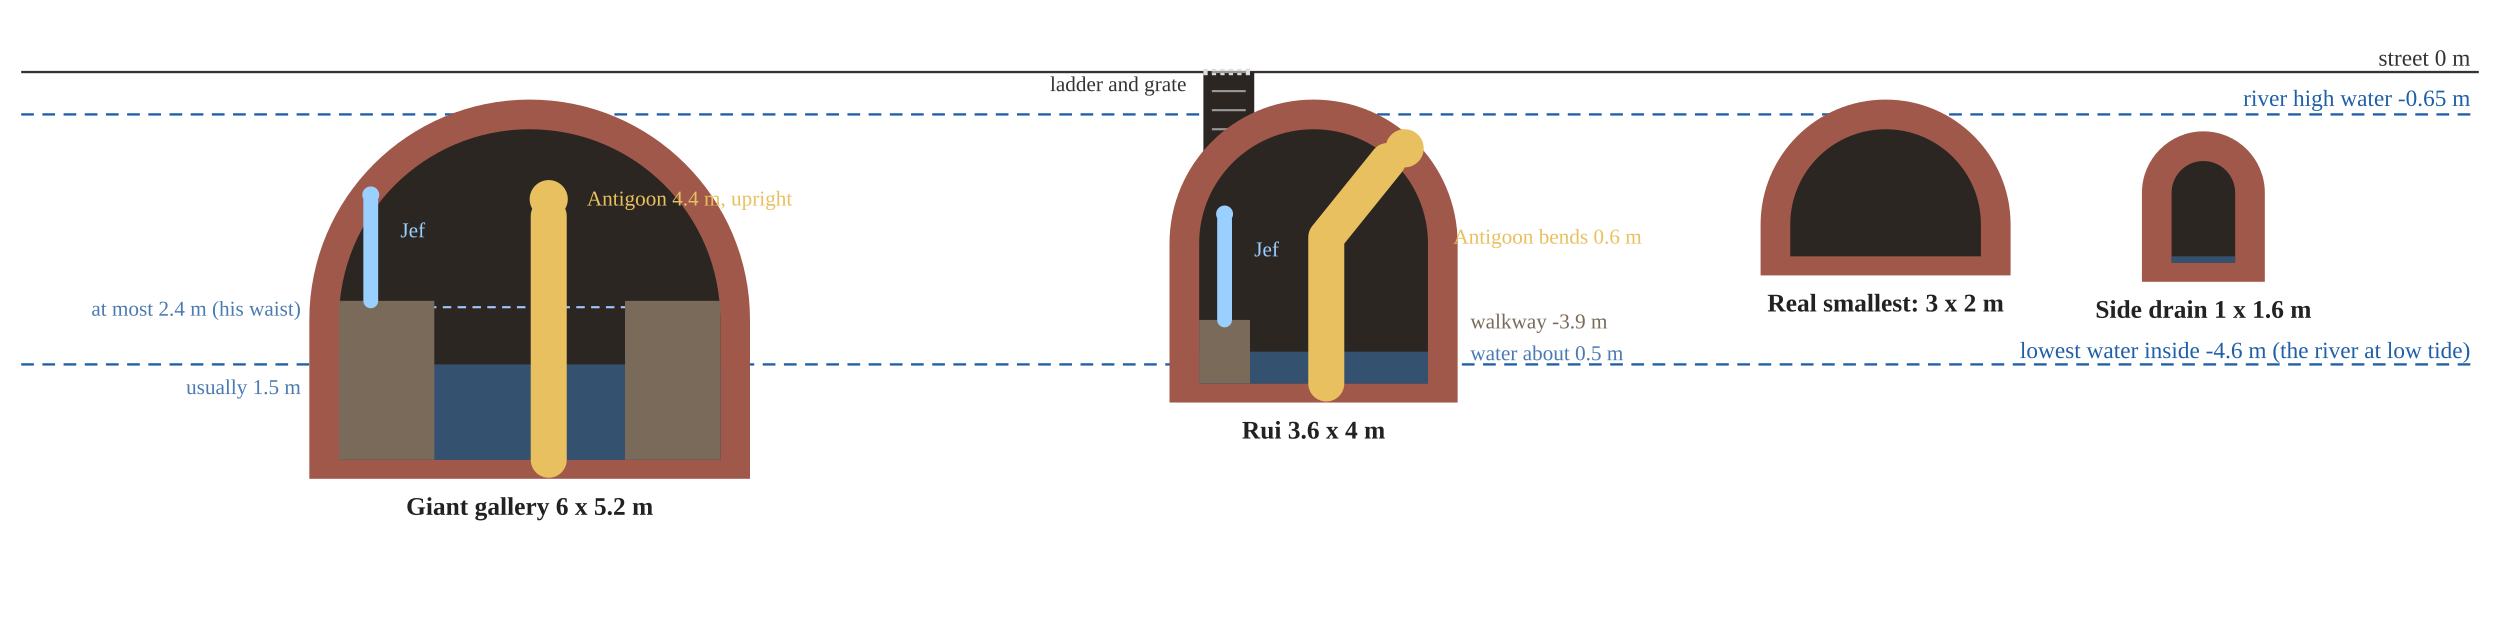
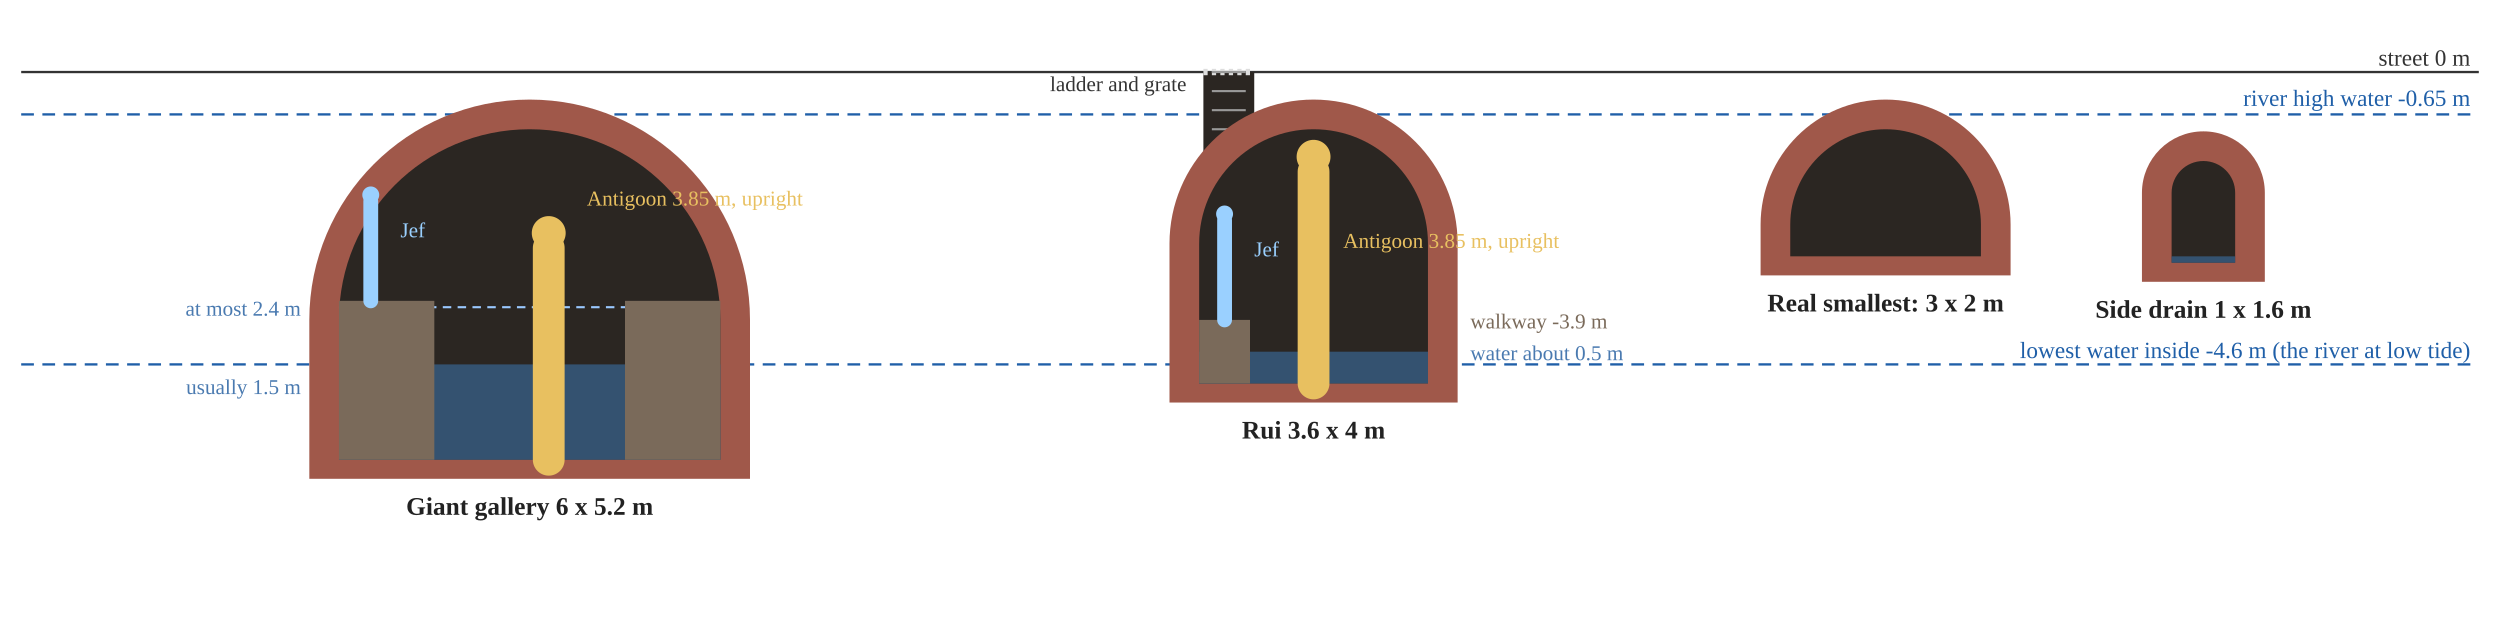
<svg xmlns="http://www.w3.org/2000/svg" viewBox="0 0 1180 300" width="1180" height="300" style="background:#f4eee0">
  <line x1="10" y1="34" x2="1170" y2="34" stroke="#333" stroke-width="1.1" />
  <text x="1166" y="31" text-anchor="end" fill="#333" font-size="11">street 0 m</text>
  <line x1="10" y1="54" x2="1170" y2="54" stroke="#1f5fa8" stroke-width="1.1" stroke-dasharray="6 4" />
  <text x="1166" y="50" text-anchor="end" fill="#1f5fa8" font-size="11">river high water -0.65 m</text>
  <line x1="10" y1="172" x2="1170" y2="172" stroke="#1f5fa8" stroke-width="1.1" stroke-dasharray="6 4" />
  <text x="1166" y="169" text-anchor="end" fill="#1f5fa8" font-size="11">lowest water inside -4.6 m (the river at low tide)</text>
  <path d="M146.0,226 L146.0,151 A104.0,104.0 0 0 1 354.0,151 L354.0,226 Z" fill="#a0584a" />
  <path d="M160.0,217 L160.0,151 A90.0,90.0 0 0 1 340.0,151 L340.0,217 Z" fill="#2b2622" />
  <rect x="160" y="172" width="180" height="45" fill="#3a6a9a" fill-opacity=".65" />
  <line x1="160" y1="145" x2="340" y2="145" stroke="#9ac8ff" stroke-dasharray="4 3" />
  <rect x="160" y="142" width="45" height="75" fill="#7a6a5a" />
  <rect x="295" y="142" width="45" height="75" fill="#7a6a5a" />
  <text x="250" y="243" text-anchor="middle" font-size="12" font-weight="bold" fill="#222">Giant gallery 6 x 5.2 m</text>
-   <line x1="259" y1="217" x2="259" y2="102" stroke="#e8c060" stroke-width="17" stroke-linecap="round" />
-   <circle cx="259" cy="94" r="9" fill="#e8c060" />
-   <text x="277" y="97" font-size="10" fill="#e8c060">Antigoon 4.4 m, upright</text>
+   <line x1="259" y1="217" x2="259" y2="117" stroke="#e8c060" stroke-width="15" stroke-linecap="round" />
+   <circle cx="259" cy="110" r="8" fill="#e8c060" />
+   <text x="277" y="97" font-size="10" fill="#e8c060">Antigoon 3.85 m, upright</text>
  <line x1="175" y1="142" x2="175" y2="95" stroke="#9ad0ff" stroke-width="7" stroke-linecap="round" />
  <circle cx="175" cy="92" r="4" fill="#9ad0ff" />
  <text x="189" y="112" font-size="10" fill="#9ad0ff">Jef</text>
-   <text x="142" y="149" text-anchor="end" font-size="10" fill="#4a7ab0">at most 2.4 m (his waist)</text>
+   <text x="142" y="149" text-anchor="end" font-size="10" fill="#4a7ab0">at most 2.4 m</text>
  <text x="142" y="186" text-anchor="end" font-size="10" fill="#4a7ab0">usually 1.5 m</text>
  <rect x="568" y="34" width="24" height="45" fill="#2b2622" />
  <line x1="568" y1="34" x2="592" y2="34" stroke="#ddd" stroke-width="3" stroke-dasharray="2 2" />
  <text x="560" y="43" text-anchor="end" font-size="10" fill="#333">ladder and grate</text>
  <line x1="572" y1="142" x2="588" y2="142" stroke="#999" />
  <line x1="572" y1="133" x2="588" y2="133" stroke="#999" />
  <line x1="572" y1="124" x2="588" y2="124" stroke="#999" />
  <line x1="572" y1="115" x2="588" y2="115" stroke="#999" />
  <line x1="572" y1="106" x2="588" y2="106" stroke="#999" />
  <line x1="572" y1="97" x2="588" y2="97" stroke="#999" />
  <line x1="572" y1="88" x2="588" y2="88" stroke="#999" />
  <line x1="572" y1="79" x2="588" y2="79" stroke="#999" />
  <line x1="572" y1="70" x2="588" y2="70" stroke="#999" />
  <line x1="572" y1="61" x2="588" y2="61" stroke="#999" />
  <line x1="572" y1="52" x2="588" y2="52" stroke="#999" />
  <line x1="572" y1="43" x2="588" y2="43" stroke="#999" />
  <line x1="572" y1="34" x2="588" y2="34" stroke="#999" />
  <path d="M552.0,190 L552.0,115 A68.0,68.0 0 0 1 688.0,115 L688.0,190 Z" fill="#a0584a" />
  <path d="M566.0,181 L566.0,115 A54.0,54.0 0 0 1 674.0,115 L674.0,181 Z" fill="#2b2622" />
  <rect x="566" y="166" width="108" height="15" fill="#3a6a9a" fill-opacity=".65" />
  <rect x="566" y="151" width="24" height="30" fill="#7a6a5a" />
  <text x="620" y="207" text-anchor="middle" font-size="12" font-weight="bold" fill="#222">Rui 3.6 x 4 m</text>
-   <polyline points="626,181 626,112 655,76" fill="none" stroke="#e8c060" stroke-width="17" stroke-linecap="round" stroke-linejoin="round" />
-   <circle cx="663" cy="70" r="9" fill="#e8c060" />
-   <text x="686" y="115" font-size="10" fill="#e8c060">Antigoon bends 0.6 m</text>
+   <line x1="620" y1="181" x2="620" y2="81" stroke="#e8c060" stroke-width="15" stroke-linecap="round" />
+   <circle cx="620" cy="74" r="8" fill="#e8c060" />
+   <text x="634" y="117" font-size="10" fill="#e8c060">Antigoon 3.85 m, upright</text>
  <line x1="578" y1="151" x2="578" y2="104" stroke="#9ad0ff" stroke-width="7" stroke-linecap="round" />
  <circle cx="578" cy="101" r="4" fill="#9ad0ff" />
  <text x="592" y="121" font-size="10" fill="#9ad0ff">Jef</text>
  <text x="694" y="170" font-size="10" fill="#4a7ab0">water about 0.5 m</text>
  <text x="694" y="155" font-size="10" fill="#7a6a5a">walkway -3.9 m</text>
  <path d="M831.0,130 L831.0,106 A59.0,59.0 0 0 1 949.0,106 L949.0,130 Z" fill="#a0584a" />
  <path d="M845.0,121 L845.0,106 A45.0,45.0 0 0 1 935.0,106 L935.0,121 Z" fill="#2b2622" />
  <text x="890" y="147" text-anchor="middle" font-size="12" font-weight="bold" fill="#222">Real smallest: 3 x 2 m</text>
  <path d="M1011.0,133 L1011.0,91 A29.0,29.0 0 0 1 1069.0,91 L1069.0,133 Z" fill="#a0584a" />
  <path d="M1025.0,124 L1025.0,91 A15.0,15.0 0 0 1 1055.0,91 L1055.0,124 Z" fill="#2b2622" />
  <rect x="1025" y="121" width="30" height="3" fill="#3a6a9a" fill-opacity=".65" />
  <text x="1040" y="150" text-anchor="middle" font-size="12" font-weight="bold" fill="#222">Side drain 1 x 1.6 m</text>
</svg>
